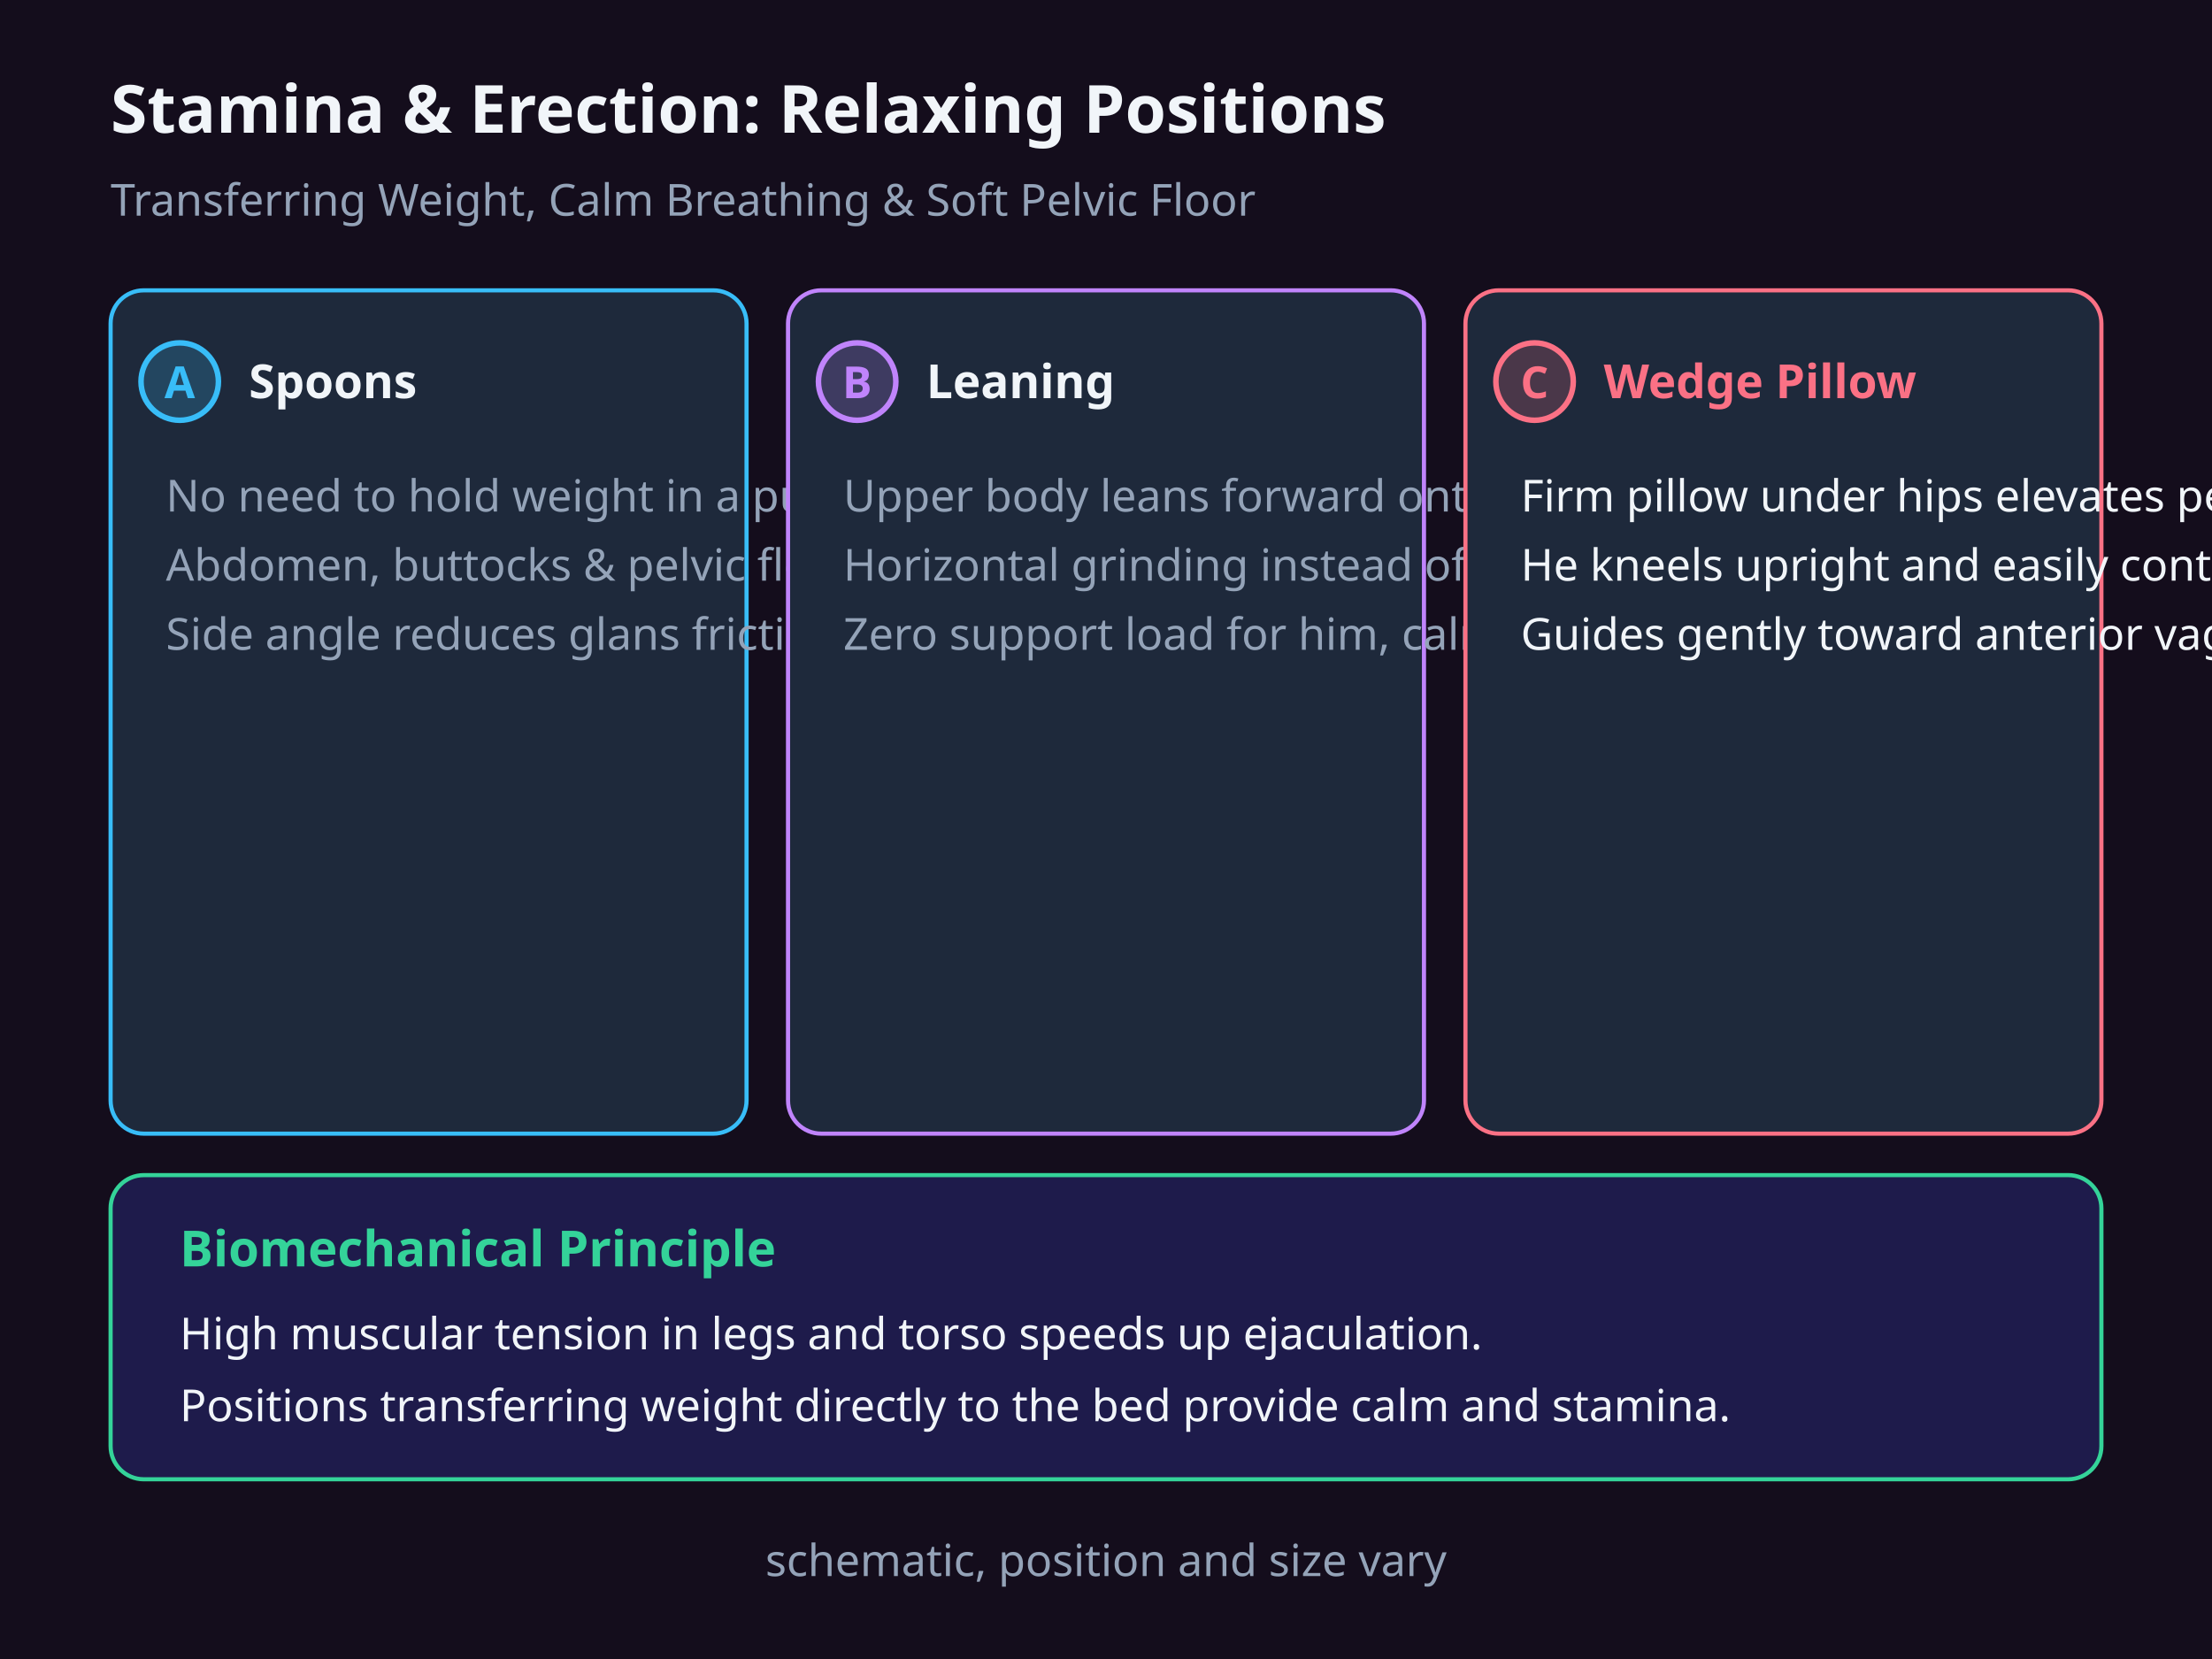
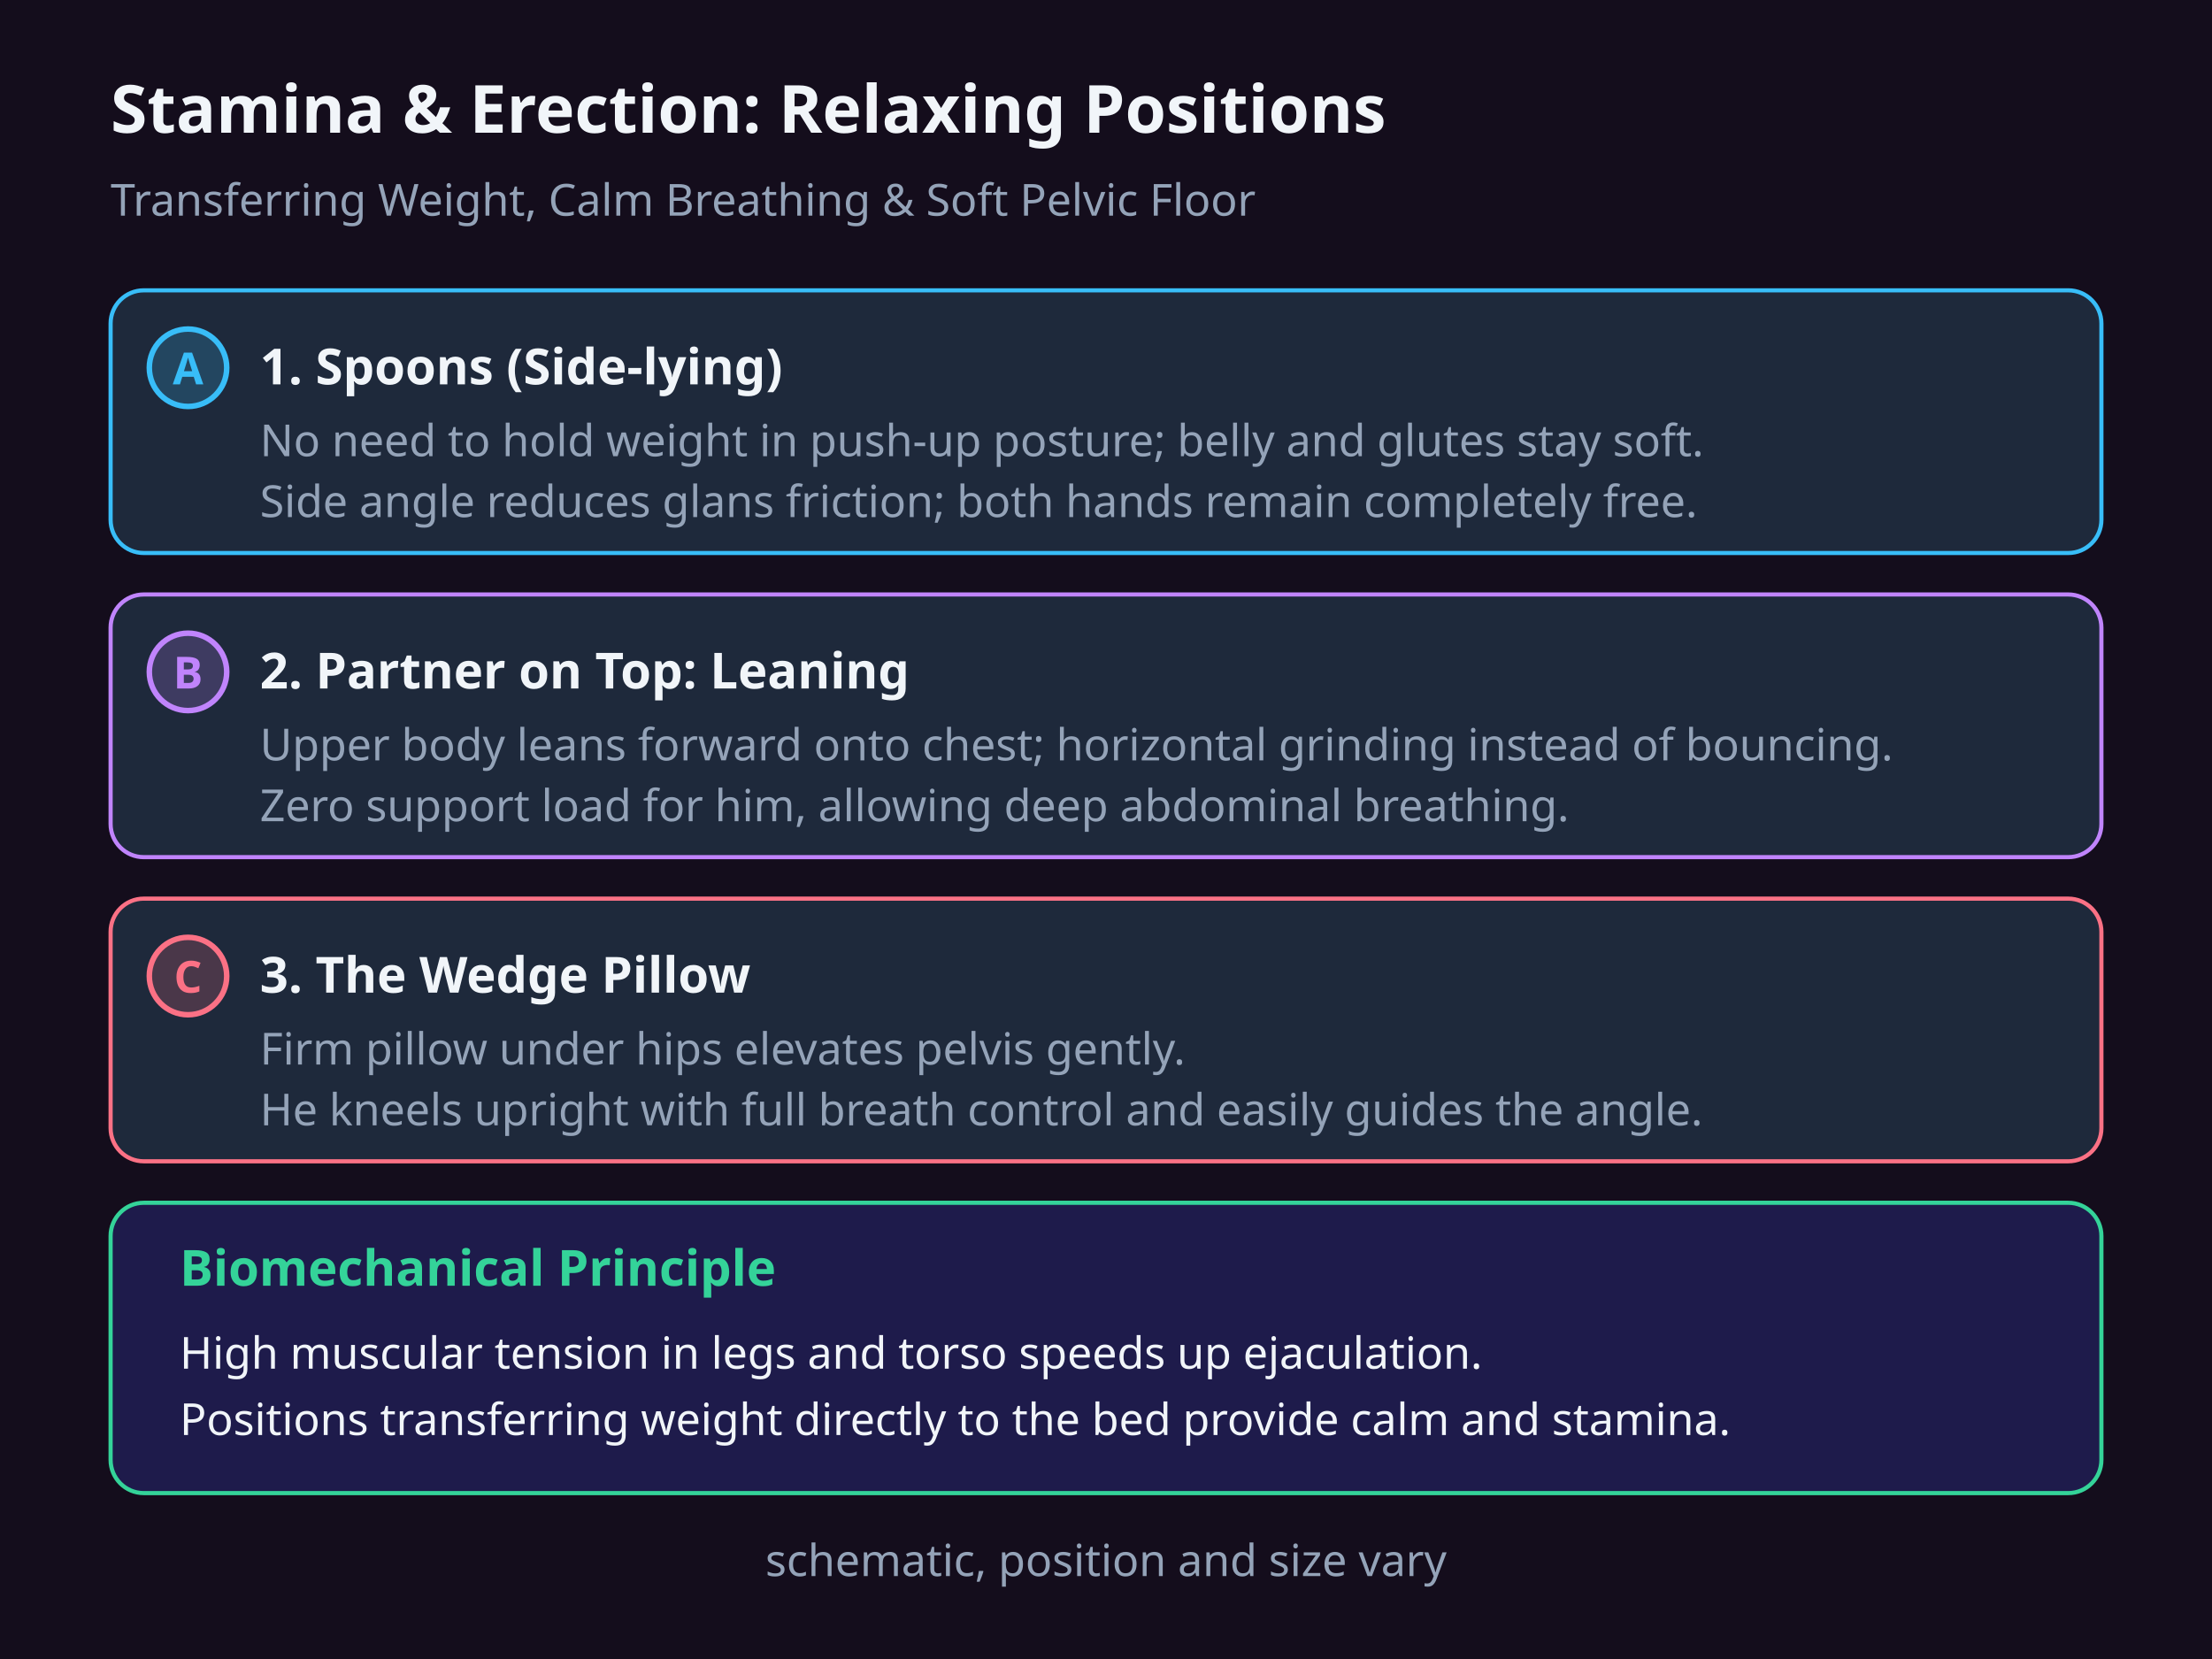
<svg xmlns="http://www.w3.org/2000/svg" viewBox="0 0 800 600" width="100%" height="100%">
  <rect width="800" height="600" fill="#140D1C" />
  <defs>
    <linearGradient id="bgGrad" x1="0%" y1="0%" x2="100%" y2="100%">
      <stop offset="0%" stop-color="#1E1B4B" stop-opacity="0.6" />
      <stop offset="100%" stop-color="#0F172A" stop-opacity="0.8" />
    </linearGradient>
    <linearGradient id="roseGrad" x1="0%" y1="0%" x2="100%" y2="0%">
      <stop offset="0%" stop-color="#FB7185" />
      <stop offset="100%" stop-color="#F43F5E" />
    </linearGradient>
    <linearGradient id="cyanGrad" x1="0%" y1="0%" x2="100%" y2="0%">
      <stop offset="0%" stop-color="#38BDF8" />
      <stop offset="100%" stop-color="#0284C7" />
    </linearGradient>
    <linearGradient id="greenGrad" x1="0%" y1="0%" x2="100%" y2="0%">
      <stop offset="0%" stop-color="#34D399" />
      <stop offset="100%" stop-color="#059669" />
    </linearGradient>
    <linearGradient id="purpleGrad" x1="0%" y1="0%" x2="100%" y2="0%">
      <stop offset="0%" stop-color="#C084FC" />
      <stop offset="100%" stop-color="#9333EA" />
    </linearGradient>
  </defs>
  <text x="40" y="48" fill="#F1F5F9" font-family="sans-serif" font-size="24px" font-weight="bold">Stamina &amp; Erection: Relaxing Positions</text>
  <text x="40" y="78" fill="#94A3B8" font-family="sans-serif" font-size="16px">Transferring Weight, Calm Breathing &amp; Soft Pelvic Floor</text>
-   <rect x="40" y="105" width="230" height="305" rx="12" fill="#1E293B" stroke="#38BDF8" stroke-width="1.5" />
-   <circle cx="65" cy="138" r="14" fill="#38BDF8" fill-opacity="0.2" stroke="#38BDF8" stroke-width="2" />
-   <text x="65" y="144" fill="#38BDF8" font-family="sans-serif" font-size="16px" font-weight="bold" text-anchor="middle">A</text>
-   <text x="90" y="144" fill="#F1F5F9" font-family="sans-serif" font-size="17px" font-weight="bold">Spoons</text>
-   <text x="60" y="185" fill="#94A3B8" font-family="sans-serif" font-size="16px" font-weight="normal" text-anchor="start">No need to hold weight in a push-up posture.</text>
-   <text x="60" y="210" fill="#94A3B8" font-family="sans-serif" font-size="16px" font-weight="normal" text-anchor="start">Abdomen, buttocks &amp; pelvic floor stay soft.</text>
-   <text x="60" y="235" fill="#94A3B8" font-family="sans-serif" font-size="16px" font-weight="normal" text-anchor="start">Side angle reduces glans friction; hands free.</text>
-   <rect x="285" y="105" width="230" height="305" rx="12" fill="#1E293B" stroke="#C084FC" stroke-width="1.5" />
-   <circle cx="310" cy="138" r="14" fill="#C084FC" fill-opacity="0.2" stroke="#C084FC" stroke-width="2" />
-   <text x="310" y="144" fill="#C084FC" font-family="sans-serif" font-size="16px" font-weight="bold" text-anchor="middle">B</text>
-   <text x="335" y="144" fill="#F1F5F9" font-family="sans-serif" font-size="17px" font-weight="bold">Leaning</text>
-   <text x="305" y="185" fill="#94A3B8" font-family="sans-serif" font-size="16px" font-weight="normal" text-anchor="start">Upper body leans forward onto his chest.</text>
-   <text x="305" y="210" fill="#94A3B8" font-family="sans-serif" font-size="16px" font-weight="normal" text-anchor="start">Horizontal grinding instead of bouncing.</text>
-   <text x="305" y="235" fill="#94A3B8" font-family="sans-serif" font-size="16px" font-weight="normal" text-anchor="start">Zero support load for him, calm deep breath.</text>
-   <rect x="530" y="105" width="230" height="305" rx="12" fill="#1E293B" stroke="#FB7185" stroke-width="1.5" />
-   <circle cx="555" cy="138" r="14" fill="#FB7185" fill-opacity="0.2" stroke="#FB7185" stroke-width="2" />
-   <text x="555" y="144" fill="#FB7185" font-family="sans-serif" font-size="16px" font-weight="bold" text-anchor="middle">C</text>
-   <text x="580" y="144" fill="#FB7185" font-family="sans-serif" font-size="17px" font-weight="bold">Wedge Pillow</text>
-   <text x="550" y="185" fill="#F1F5F9" font-family="sans-serif" font-size="16px" font-weight="normal" text-anchor="start">Firm pillow under hips elevates pelvis.</text>
-   <text x="550" y="210" fill="#F1F5F9" font-family="sans-serif" font-size="16px" font-weight="normal" text-anchor="start">He kneels upright and easily controls angle.</text>
-   <text x="550" y="235" fill="#F1F5F9" font-family="sans-serif" font-size="16px" font-weight="normal" text-anchor="start">Guides gently toward anterior vaginal wall.</text>
-   <rect x="40" y="425" width="720" height="110" rx="12" fill="#1E1B4B" stroke="#34D399" stroke-width="1.5" />
-   <text x="65" y="458" fill="#34D399" font-family="sans-serif" font-size="18px" font-weight="bold">Biomechanical Principle</text>
-   <text x="65" y="488" fill="#F1F5F9" font-family="sans-serif" font-size="16px" font-weight="normal" text-anchor="start">High muscular tension in legs and torso speeds up ejaculation.</text>
-   <text x="65" y="514" fill="#F1F5F9" font-family="sans-serif" font-size="16px" font-weight="normal" text-anchor="start">Positions transferring weight directly to the bed provide calm and stamina.</text>
+   <rect x="40" y="105" width="720" height="95" rx="12" fill="#1E293B" stroke="#38BDF8" stroke-width="1.5" />
+   <circle cx="68" cy="133" r="14" fill="#38BDF8" fill-opacity="0.2" stroke="#38BDF8" stroke-width="2" />
+   <text x="68" y="139" fill="#38BDF8" font-family="sans-serif" font-size="16px" font-weight="bold" text-anchor="middle">A</text>
+   <text x="94" y="139" fill="#F1F5F9" font-family="sans-serif" font-size="18px" font-weight="bold">1. Spoons (Side-lying)</text>
+   <text x="94" y="165" fill="#94A3B8" font-family="sans-serif" font-size="16px" font-weight="normal" text-anchor="start">No need to hold weight in push-up posture; belly and glutes stay soft.</text>
+   <text x="94" y="187" fill="#94A3B8" font-family="sans-serif" font-size="16px" font-weight="normal" text-anchor="start">Side angle reduces glans friction; both hands remain completely free.</text>
+   <rect x="40" y="215" width="720" height="95" rx="12" fill="#1E293B" stroke="#C084FC" stroke-width="1.5" />
+   <circle cx="68" cy="243" r="14" fill="#C084FC" fill-opacity="0.2" stroke="#C084FC" stroke-width="2" />
+   <text x="68" y="249" fill="#C084FC" font-family="sans-serif" font-size="16px" font-weight="bold" text-anchor="middle">B</text>
+   <text x="94" y="249" fill="#F1F5F9" font-family="sans-serif" font-size="18px" font-weight="bold">2. Partner on Top: Leaning</text>
+   <text x="94" y="275" fill="#94A3B8" font-family="sans-serif" font-size="16px" font-weight="normal" text-anchor="start">Upper body leans forward onto chest; horizontal grinding instead of bouncing.</text>
+   <text x="94" y="297" fill="#94A3B8" font-family="sans-serif" font-size="16px" font-weight="normal" text-anchor="start">Zero support load for him, allowing deep abdominal breathing.</text>
+   <rect x="40" y="325" width="720" height="95" rx="12" fill="#1E293B" stroke="#FB7185" stroke-width="1.5" />
+   <circle cx="68" cy="353" r="14" fill="#FB7185" fill-opacity="0.2" stroke="#FB7185" stroke-width="2" />
+   <text x="68" y="359" fill="#FB7185" font-family="sans-serif" font-size="16px" font-weight="bold" text-anchor="middle">C</text>
+   <text x="94" y="359" fill="#F1F5F9" font-family="sans-serif" font-size="18px" font-weight="bold">3. The Wedge Pillow</text>
+   <text x="94" y="385" fill="#94A3B8" font-family="sans-serif" font-size="16px" font-weight="normal" text-anchor="start">Firm pillow under hips elevates pelvis gently.</text>
+   <text x="94" y="407" fill="#94A3B8" font-family="sans-serif" font-size="16px" font-weight="normal" text-anchor="start">He kneels upright with full breath control and easily guides the angle.</text>
+   <rect x="40" y="435" width="720" height="105" rx="12" fill="#1E1B4B" stroke="#34D399" stroke-width="1.5" />
+   <text x="65" y="465" fill="#34D399" font-family="sans-serif" font-size="18px" font-weight="bold">Biomechanical Principle</text>
+   <text x="65" y="495" fill="#F1F5F9" font-family="sans-serif" font-size="16px" font-weight="normal" text-anchor="start">High muscular tension in legs and torso speeds up ejaculation.</text>
+   <text x="65" y="519" fill="#F1F5F9" font-family="sans-serif" font-size="16px" font-weight="normal" text-anchor="start">Positions transferring weight directly to the bed provide calm and stamina.</text>
  <text x="400" y="570" fill="#94A3B8" font-family="sans-serif" font-size="16px" text-anchor="middle">schematic, position and size vary</text>
</svg>
